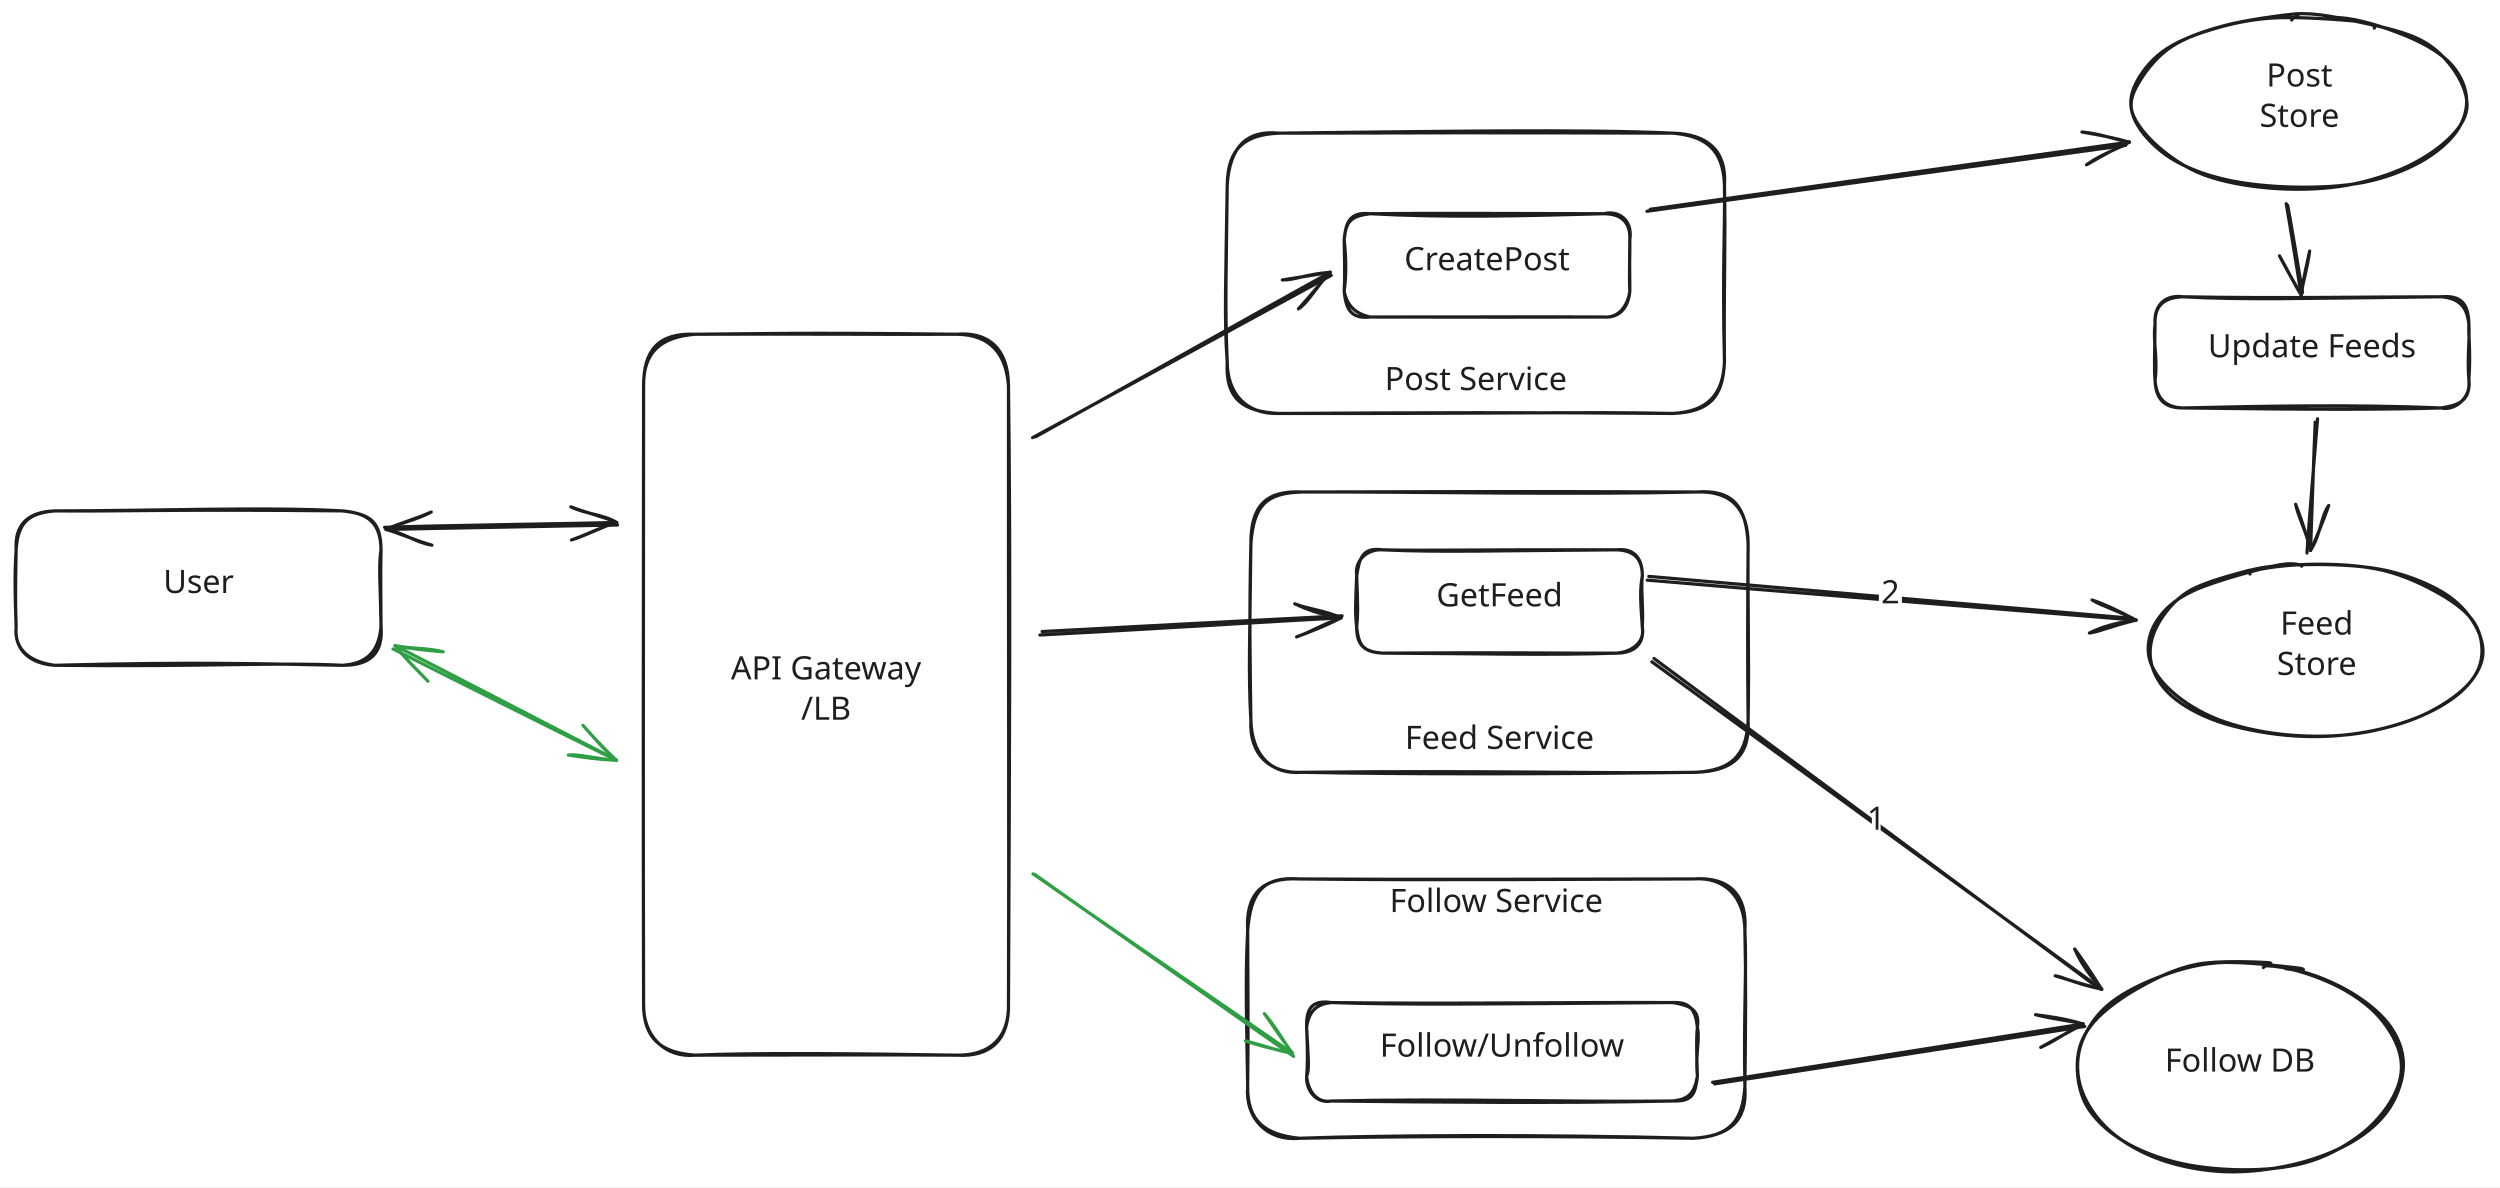
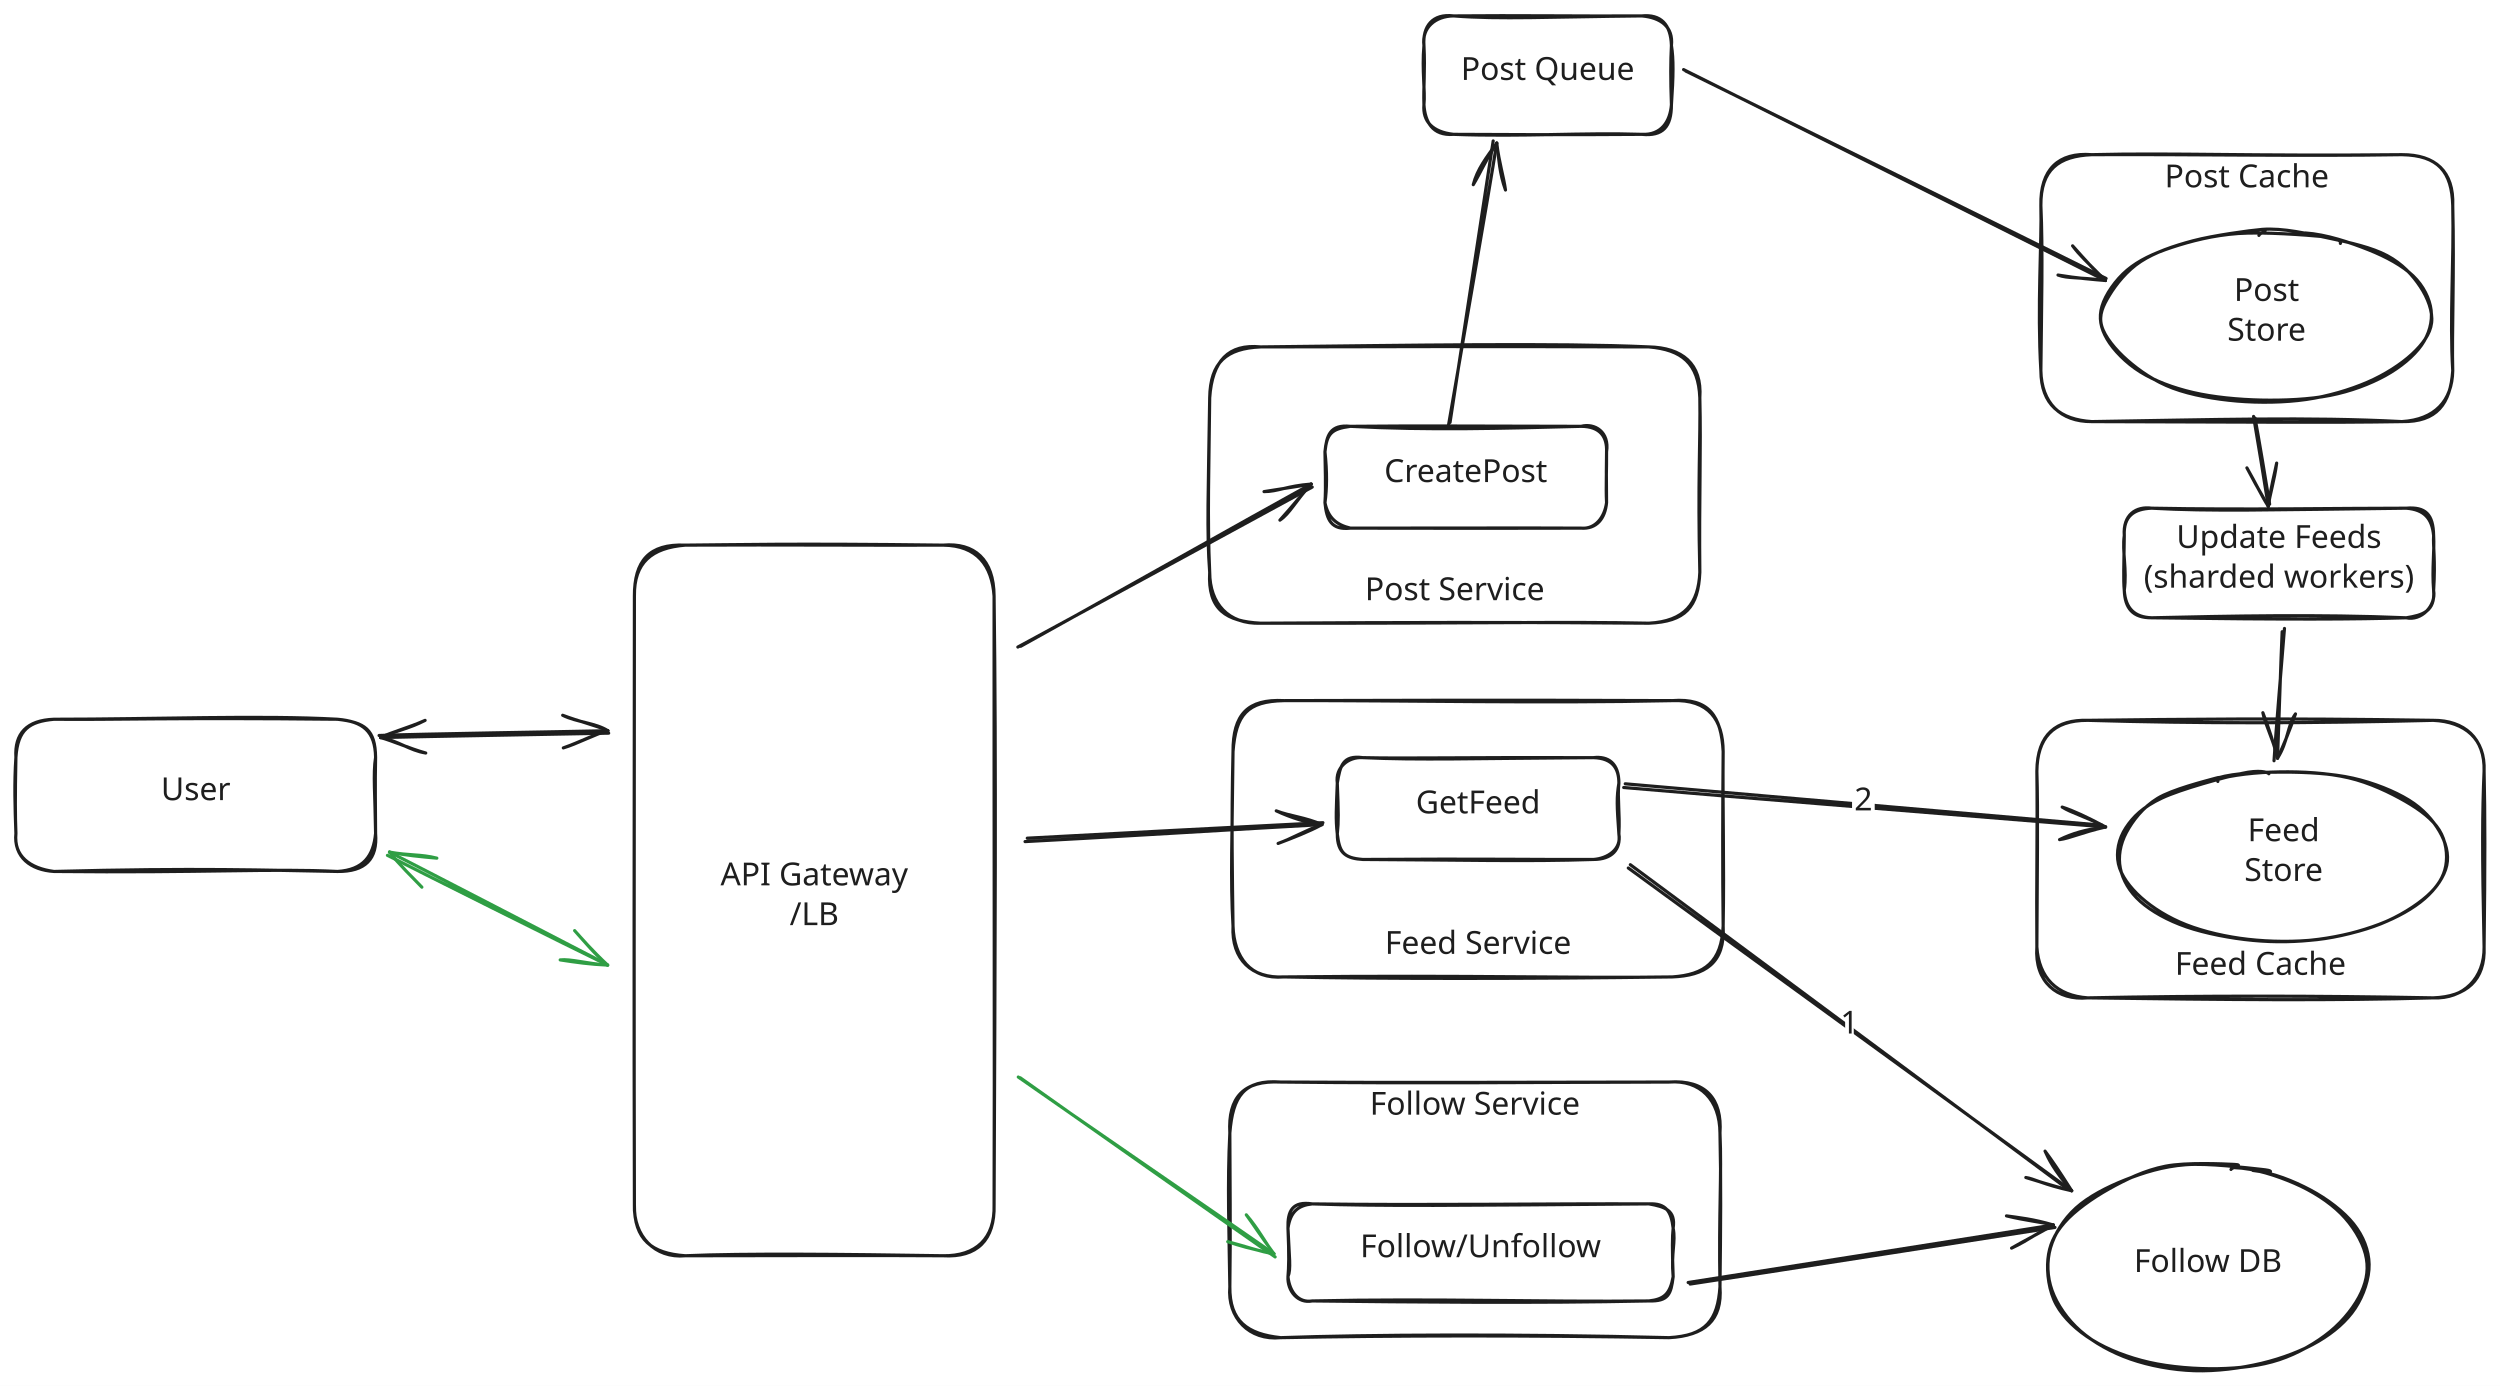
- <svg xmlns="http://www.w3.org/2000/svg" version="1.1" viewBox="0 0 1548.965 735.556" width="3097.929" height="1471.111">
+ <svg xmlns="http://www.w3.org/2000/svg" version="1.1" viewBox="0 0 1571.408 871.111" width="3142.816" height="1742.222">
  <defs>
    <style class="style-fonts">
      @font-face {
        font-family: "Virgil";
        src: url("https://unpkg.com/@excalidraw/excalidraw@undefined/dist/excalidraw-assets/Virgil.woff2");
      }
      @font-face {
        font-family: "Cascadia";
        src: url("https://unpkg.com/@excalidraw/excalidraw@undefined/dist/excalidraw-assets/Cascadia.woff2");
      }
      @font-face {
        font-family: "Assistant";
        src: url("https://unpkg.com/@excalidraw/excalidraw@undefined/dist/excalidraw-assets/Assistant-Regular.woff2");
      }
    </style>
  </defs>
-   <rect x="0" y="0" width="1548.965" height="735.556" fill="#ffffff" />
-   <g stroke-linecap="round" transform="translate(10 316.5417) rotate(0 113.041 47.83594)">
+   <rect x="0" y="0" width="1571.408" height="871.111" fill="#ffffff" />
+   <g stroke-linecap="round" transform="translate(10 452.0972) rotate(0 113.041 47.83594)">
    <path d="M23.92 0 C87.6 -0.02, 154.19 -2.67, 202.16 0 M23.92 0 C60.26 0.44, 97.11 -1.12, 202.16 0 M202.16 0 C219.47 1.97, 225.86 6.45, 226.08 23.92 M202.16 0 C218.26 1.38, 225.81 7.61, 226.08 23.92 M226.08 23.92 C224.42 34.51, 225.78 47.28, 226.08 71.75 M226.08 23.92 C225.73 40.28, 226 55.56, 226.08 71.75 M226.08 71.75 C227.4 87.9, 219.61 95.83, 202.16 95.67 M226.08 71.75 C224.77 85.96, 218.4 94.67, 202.16 95.67 M202.16 95.67 C161.48 93.61, 117.44 96.68, 23.92 95.67 M202.16 95.67 C158.72 94.9, 112.8 93.3, 23.92 95.67 M23.92 95.67 C9.46 94.79, -1.43 86.82, 0 71.75 M23.92 95.67 C8.79 93.7, -1.5 86.07, 0 71.75 M0 71.75 C-0.59 55.6, -1.09 40.13, 0 23.92 M0 71.75 C-0.42 59.82, -0.51 50.13, 0 23.92 M0 23.92 C1.16 6.41, 8.28 1.46, 23.92 0 M0 23.92 C-0.91 9.06, 6.75 0.6, 23.92 0" stroke="#1e1e1e" stroke-width="2" fill="none" />
  </g>
-   <g transform="translate(100.701 351.8776) rotate(0 22.34 12.5)">
+   <g transform="translate(100.701 487.4332) rotate(0 22.34 12.5)">
    <text x="22.34" y="0" font-family="Virgil, Segoe UI Emoji" font-size="20px" fill="#1e1e1e" text-anchor="middle" style="white-space: pre;" direction="ltr" dominant-baseline="text-before-edge">User</text>
  </g>
  <g stroke-linecap="round">
-     <g transform="translate(244.5273 401.1159) rotate(0 68.07812 34.47461)">
+     <g transform="translate(244.5273 536.6714) rotate(0 68.07812 34.47461)">
      <path d="M0.3 -1.08 C22.87 10.39, 112.5 56.87, 135.2 68.6 M-1 0.97 C21.95 12.63, 114.6 58.92, 137.41 69.95" stroke="#2f9e44" stroke-width="2" fill="none" />
    </g>
-     <g transform="translate(244.5273 401.1159) rotate(0 68.07812 34.47461)">
+     <g transform="translate(244.5273 536.6714) rotate(0 68.07812 34.47461)">
      <path d="M30.05 2.73 C19.88 0.14, 12.71 1.18, 0.3 -1.08 M30.05 2.73 C20.37 1.89, 9.65 0.84, 0.3 -1.08" stroke="#2f9e44" stroke-width="2" fill="none" />
    </g>
-     <g transform="translate(244.5273 401.1159) rotate(0 68.07812 34.47461)">
+     <g transform="translate(244.5273 536.6714) rotate(0 68.07812 34.47461)">
      <path d="M20.64 20.97 C13.15 13.21, 8.63 9.12, 0.3 -1.08 M20.64 20.97 C14.15 14.12, 6.54 7.07, 0.3 -1.08" stroke="#2f9e44" stroke-width="2" fill="none" />
    </g>
-     <g transform="translate(244.5273 401.1159) rotate(0 68.07812 34.47461)">
+     <g transform="translate(244.5273 536.6714) rotate(0 68.07812 34.47461)">
      <path d="M107.58 66.69 C114.18 65.94, 123.79 68.97, 137.41 69.95 M107.58 66.69 C117.49 68.21, 126.41 69.5, 137.41 69.95" stroke="#2f9e44" stroke-width="2" fill="none" />
    </g>
-     <g transform="translate(244.5273 401.1159) rotate(0 68.07812 34.47461)">
+     <g transform="translate(244.5273 536.6714) rotate(0 68.07812 34.47461)">
      <path d="M116.66 48.28 C120.67 52.74, 127.73 60.96, 137.41 69.95 M116.66 48.28 C123.48 55.86, 129.41 63.22, 137.41 69.95" stroke="#2f9e44" stroke-width="2" fill="none" />
    </g>
  </g>
  <mask />
  <g stroke-linecap="round">
-     <g transform="translate(238.2227 328.5417) rotate(0 71.76367 -2.179688)">
+     <g transform="translate(238.2227 464.0972) rotate(0 71.76367 -2.179688)">
      <path d="M1 -0.49 C24.99 -1.13, 120.75 -2.75, 144.36 -3.26 M0.06 -1.8 C23.93 -2.79, 119.67 -4.19, 143.84 -4.8" stroke="#1e1e1e" stroke-width="2" fill="none" />
    </g>
-     <g transform="translate(238.2227 328.5417) rotate(0 71.76367 -2.179688)">
+     <g transform="translate(238.2227 464.0972) rotate(0 71.76367 -2.179688)">
      <path d="M28.98 -11.3 C18.89 -6.09, 12.25 -5.33, 1 -0.49 M28.98 -11.3 C18.56 -6.64, 7.94 -3.97, 1 -0.49" stroke="#1e1e1e" stroke-width="2" fill="none" />
    </g>
-     <g transform="translate(238.2227 328.5417) rotate(0 71.76367 -2.179688)">
+     <g transform="translate(238.2227 464.0972) rotate(0 71.76367 -2.179688)">
      <path d="M29.38 9.22 C19.07 7.6, 12.29 1.54, 1 -0.49 M29.38 9.22 C19 6.33, 8.24 1.45, 1 -0.49" stroke="#1e1e1e" stroke-width="2" fill="none" />
    </g>
-     <g transform="translate(238.2227 328.5417) rotate(0 71.76367 -2.179688)">
+     <g transform="translate(238.2227 464.0972) rotate(0 71.76367 -2.179688)">
      <path d="M115.86 6.01 C124.3 3.56, 136.27 -2.87, 143.84 -4.8 M115.86 6.01 C126.23 2.39, 136.2 -2.89, 143.84 -4.8" stroke="#1e1e1e" stroke-width="2" fill="none" />
    </g>
-     <g transform="translate(238.2227 328.5417) rotate(0 71.76367 -2.179688)">
+     <g transform="translate(238.2227 464.0972) rotate(0 71.76367 -2.179688)">
      <path d="M115.46 -14.51 C124.12 -10.13, 136.23 -9.73, 143.84 -4.8 M115.46 -14.51 C125.78 -10.58, 135.9 -8.32, 143.84 -4.8" stroke="#1e1e1e" stroke-width="2" fill="none" />
    </g>
  </g>
  <mask />
-   <g stroke-linecap="round" transform="translate(398.7617 207.0964) rotate(0 113.041 223.3359)">
+   <g stroke-linecap="round" transform="translate(398.7617 342.6519) rotate(0 113.041 223.3359)">
    <path d="M32 0 C93.03 -0.31, 157.61 0.23, 194.08 0 M32 0 C63.81 -0.21, 96.88 -1.21, 194.08 0 M194.08 0 C213.61 -1.68, 225.98 8.89, 226.08 32 M194.08 0 C215.41 0.23, 224.69 12.82, 226.08 32 M226.08 32 C225.98 180.6, 226.43 327.74, 226.08 414.67 M226.08 32 C227.46 140.59, 226.72 248.08, 226.08 414.67 M226.08 414.67 C226.7 435.89, 214.63 446.97, 194.08 446.67 M226.08 414.67 C226.66 436.86, 215.35 447.94, 194.08 446.67 M194.08 446.67 C131.54 445.69, 68.94 445.05, 32 446.67 M194.08 446.67 C150.78 446.4, 107.81 446.55, 32 446.67 M32 446.67 C10.76 445.23, -0.14 436.5, 0 414.67 M32 446.67 C12.88 448.5, -0.63 434.22, 0 414.67 M0 414.67 C-0.33 296.95, -0.17 182.08, 0 32 M0 414.67 C-0.25 317.13, -0.17 218.74, 0 32 M0 32 C-0.24 10.91, 10.83 1.69, 32 0 M0 32 C-0.05 10, 9.01 -0.96, 32 0" stroke="#1e1e1e" stroke-width="2" fill="none" />
  </g>
-   <g transform="translate(445.0527 405.4323) rotate(0 66.75001 25)">
+   <g transform="translate(445.0527 540.9878) rotate(0 66.75001 25)">
    <text x="66.75" y="0" font-family="Virgil, Segoe UI Emoji" font-size="20px" fill="#1e1e1e" text-anchor="middle" style="white-space: pre;" direction="ltr" dominant-baseline="text-before-edge">API Gateway</text>
    <text x="66.75" y="25" font-family="Virgil, Segoe UI Emoji" font-size="20px" fill="#1e1e1e" text-anchor="middle" style="white-space: pre;" direction="ltr" dominant-baseline="text-before-edge">/LB</text>
  </g>
-   <g stroke-linecap="round" transform="translate(773.0322 544.5807) rotate(0 154.041 80.33594)">
+   <g stroke-linecap="round" transform="translate(773.0322 680.1363) rotate(0 154.041 80.33594)">
    <path d="M32 0 C115.11 0.97, 200.08 0.14, 276.08 0 M32 0 C109.93 0.5, 188 0.07, 276.08 0 M276.08 0 C295.74 -1.54, 307.97 11.36, 308.08 32 M276.08 0 C299.15 -1.59, 309.54 10.59, 308.08 32 M308.08 32 C309.28 58.34, 307.22 81.46, 308.08 128.67 M308.08 32 C308.77 61.59, 308.55 91.42, 308.08 128.67 M308.08 128.67 C306.69 149.76, 299.09 159.49, 276.08 160.67 M308.08 128.67 C309.69 150.09, 298.4 159.37, 276.08 160.67 M276.08 160.67 C180.82 158.21, 85.58 158.74, 32 160.67 M276.08 160.67 C188.81 159.15, 102.55 159.31, 32 160.67 M32 160.67 C12.21 162.65, -1.72 148.25, 0 128.67 M32 160.67 C10.97 158.47, -0.2 150.27, 0 128.67 M0 128.67 C-0.45 96.31, -1.65 63.27, 0 32 M0 128.67 C0.54 93.35, 0.02 58.46, 0 32 M0 32 C1.84 9.11, 8.74 -1.76, 32 0 M0 32 C-1.25 9.64, 8.53 -1.21, 32 0" stroke="#1e1e1e" stroke-width="2" fill="none" />
  </g>
-   <g transform="translate(860.1432 549.5807) rotate(0 66.93 12.5)">
+   <g transform="translate(860.1432 685.1363) rotate(0 66.93 12.5)">
    <text x="66.93" y="0" font-family="Virgil, Segoe UI Emoji" font-size="20px" fill="#1e1e1e" text-anchor="middle" style="white-space: pre;" direction="ltr" dominant-baseline="text-before-edge">Follow Service</text>
  </g>
-   <g stroke-linecap="round" transform="translate(775.0322 304.8307) rotate(0 154.041 86.83594)">
+   <g stroke-linecap="round" transform="translate(775.0322 440.3863) rotate(0 154.041 86.83594)">
    <path d="M32 0 C110.45 -0.21, 192.5 1.85, 276.08 0 M32 0 C91.03 -0.03, 150.67 -0.55, 276.08 0 M276.08 0 C299.38 -1.75, 306.83 9.67, 308.08 32 M276.08 0 C299.06 -0.93, 307.99 12.11, 308.08 32 M308.08 32 C307.76 68.16, 307.64 107, 308.08 141.67 M308.08 32 C307.7 67.71, 308.81 102.3, 308.08 141.67 M308.08 141.67 C307.11 164.46, 296.44 172.28, 276.08 173.67 M308.08 141.67 C309.4 165.21, 296.51 172.87, 276.08 173.67 M276.08 173.67 C214.16 174.62, 153.1 172.42, 32 173.67 M276.08 173.67 C184.9 174.89, 94.59 174.95, 32 173.67 M32 173.67 C10.82 175.43, 0.63 161.19, 0 141.67 M32 173.67 C11.93 174.8, -1.11 162.76, 0 141.67 M0 141.67 C-1.74 112.48, -0.5 85.15, 0 32 M0 141.67 C-0.38 110.76, -1.11 78.33, 0 32 M0 32 C-0.07 8.77, 9.04 -1.16, 32 0 M0 32 C1.8 8.83, 8.8 0.47, 32 0" stroke="#1e1e1e" stroke-width="2" fill="none" />
  </g>
-   <g transform="translate(867.9432 448.5026) rotate(0 61.13 12.5)">
+   <g transform="translate(867.9432 584.0582) rotate(0 61.13 12.5)">
    <text x="61.13" y="0" font-family="Virgil, Segoe UI Emoji" font-size="20px" fill="#1e1e1e" text-anchor="middle" style="white-space: pre;" direction="ltr" dominant-baseline="text-before-edge">Feed Service</text>
  </g>
-   <g stroke-linecap="round" transform="translate(809.5732 621.1667) rotate(0 121.0556 30.5)">
+   <g stroke-linecap="round" transform="translate(809.5732 756.7222) rotate(0 121.0556 30.5)">
    <path d="M15.25 0 C59.12 1.5, 104.96 1, 226.86 0 M15.25 0 C90.79 0.98, 166.21 -0.31, 226.86 0 M226.86 0 C237.47 -0.51, 240.88 4.48, 242.11 15.25 M226.86 0 C236.98 1.76, 243.81 4.04, 242.11 15.25 M242.11 15.25 C243.87 23.94, 240.71 30.57, 242.11 45.75 M242.11 15.25 C241.52 20.71, 241.46 28.1, 242.11 45.75 M242.11 45.75 C240.18 56.63, 236.35 59.98, 226.86 61 M242.11 45.75 C240.77 56.84, 239.11 61.32, 226.86 61 M226.86 61 C160.38 61.76, 92.3 59.32, 15.25 61 M226.86 61 C153.96 62.53, 80.19 61.71, 15.25 61 M15.25 61 C6.29 62.83, -0.51 54.68, 0 45.75 M15.25 61 C7 62.39, 1.06 55.84, 0 45.75 M0 45.75 C2 41.16, 0.81 33.61, 0 15.25 M0 45.75 C0.5 39.94, 0.76 32.67, 0 15.25 M0 15.25 C1.54 4.87, 6.44 0.91, 15.25 0 M0 15.25 C-0.33 4.38, 2.8 -1.85, 15.25 0" stroke="#1e1e1e" stroke-width="2" fill="none" />
  </g>
-   <g transform="translate(858.3588 639.1667) rotate(0 72.27 12.5)">
+   <g transform="translate(858.3588 774.7222) rotate(0 72.27 12.5)">
    <text x="72.27" y="0" font-family="Virgil, Segoe UI Emoji" font-size="20px" fill="#1e1e1e" text-anchor="middle" style="white-space: pre;" direction="ltr" dominant-baseline="text-before-edge">Follow/Unfollow</text>
  </g>
-   <g stroke-linecap="round" transform="translate(1287.407 596.5556) rotate(0 100.5 64.5)">
+   <g stroke-linecap="round" transform="translate(1287.407 732.1111) rotate(0 100.5 64.5)">
    <path d="M128.69 3.58 C141.3 4.96, 154.26 10.26, 164.81 15.86 C175.36 21.47, 185.84 29.44, 192 37.22 C198.15 45.01, 201.56 53.77, 201.73 62.59 C201.9 71.41, 198.33 82.07, 193.02 90.14 C187.71 98.2, 179.68 105.2, 169.86 110.98 C160.04 116.77, 147.1 121.74, 134.1 124.82 C121.11 127.9, 105.62 129.91, 91.89 129.46 C78.16 129.02, 63.65 126.3, 51.71 122.14 C39.78 117.97, 28.49 111.64, 20.28 104.47 C12.07 97.3, 5.6 87.84, 2.47 79.12 C-0.66 70.4, -1.01 60.81, 1.48 52.16 C3.98 43.51, 9.61 34.32, 17.45 27.2 C25.28 20.09, 37.01 14.02, 48.5 9.48 C59.99 4.94, 72.19 1.09, 86.38 -0.01 C100.57 -1.12, 124.9 1.97, 133.64 2.87 C142.39 3.77, 139.36 4.36, 138.85 5.39 M116.86 1.8 C129.94 2.29, 143.56 6.84, 154.73 11.64 C165.9 16.44, 176.45 23.21, 183.89 30.61 C191.33 38, 197.22 47.76, 199.37 56.03 C201.53 64.29, 200.51 72.07, 196.81 80.21 C193.12 88.34, 185.82 97.79, 177.22 104.85 C168.61 111.91, 156.95 118.66, 145.2 122.55 C133.45 126.44, 120.35 127.93, 106.73 128.2 C93.1 128.47, 76.6 127.18, 63.45 124.18 C50.3 121.18, 37.53 116.24, 27.81 110.21 C18.09 104.18, 9.78 96.47, 5.12 87.99 C0.45 79.52, -1.01 67.97, -0.17 59.37 C0.67 50.76, 3.76 43.75, 10.16 36.39 C16.56 29.02, 27.65 21.1, 38.24 15.19 C48.84 9.28, 60.62 3.49, 73.73 0.92 C86.84 -1.64, 110.06 -0.55, 116.92 -0.21 C123.79 0.13, 115.32 1.59, 114.92 2.96" stroke="#1e1e1e" stroke-width="2" fill="none" />
  </g>
-   <g transform="translate(1339.602 648.4472) rotate(0 48.24 12.5)">
+   <g transform="translate(1339.602 784.0027) rotate(0 48.24 12.5)">
    <text x="48.24" y="0" font-family="Virgil, Segoe UI Emoji" font-size="20px" fill="#1e1e1e" text-anchor="middle" style="white-space: pre;" direction="ltr" dominant-baseline="text-before-edge">Follow DB</text>
  </g>
  <g stroke-linecap="round">
-     <g transform="translate(1061.934 671.4484) rotate(0 114.953 -18.32283)">
+     <g transform="translate(1061.934 807.0039) rotate(0 114.953 -18.32283)">
      <path d="M0.42 0.11 C38.8 -5.62, 191.57 -29.55, 229.74 -35.5 M-0.82 -0.87 C37.44 -6.82, 190.5 -30.94, 228.71 -37.02" stroke="#1e1e1e" stroke-width="2" fill="none" />
    </g>
-     <g transform="translate(1061.934 671.4484) rotate(0 114.953 -18.32283)">
+     <g transform="translate(1061.934 807.0039) rotate(0 114.953 -18.32283)">
      <path d="M202.47 -22.48 C209.44 -26.54, 217.81 -30.76, 228.71 -37.02 M202.47 -22.48 C213.3 -27.42, 221.95 -34.34, 228.71 -37.02" stroke="#1e1e1e" stroke-width="2" fill="none" />
    </g>
-     <g transform="translate(1061.934 671.4484) rotate(0 114.953 -18.32283)">
+     <g transform="translate(1061.934 807.0039) rotate(0 114.953 -18.32283)">
      <path d="M199.26 -42.75 C206.86 -41.68, 216.04 -40.77, 228.71 -37.02 M199.26 -42.75 C211.21 -39.82, 221.1 -38.88, 228.71 -37.02" stroke="#1e1e1e" stroke-width="2" fill="none" />
    </g>
  </g>
  <mask />
  <g stroke-linecap="round">
-     <g transform="translate(640.8438 540.8075) rotate(0 80.17807 56.72878)">
+     <g transform="translate(640.8438 676.363) rotate(0 80.17807 56.72878)">
      <path d="M0.44 1.09 C27.12 20.15, 133.89 95.11, 160.66 113.7 M-0.79 0.62 C25.71 19.34, 132.96 92.89, 159.88 111.7" stroke="#2f9e44" stroke-width="2" fill="none" />
    </g>
-     <g transform="translate(640.8438 540.8075) rotate(0 80.17807 56.72878)">
+     <g transform="translate(640.8438 676.363) rotate(0 80.17807 56.72878)">
      <path d="M130.86 104.1 C142.67 107.14, 151.3 110.5, 159.88 111.7 M130.86 104.1 C138.31 106.67, 144.5 108.43, 159.88 111.7" stroke="#2f9e44" stroke-width="2" fill="none" />
    </g>
-     <g transform="translate(640.8438 540.8075) rotate(0 80.17807 56.72878)">
+     <g transform="translate(640.8438 676.363) rotate(0 80.17807 56.72878)">
      <path d="M142.53 87.23 C150.22 96.14, 154.8 105.34, 159.88 111.7 M142.53 87.23 C147.27 93.72, 150.77 99.36, 159.88 111.7" stroke="#2f9e44" stroke-width="2" fill="none" />
    </g>
  </g>
  <mask />
-   <g stroke-linecap="round" transform="translate(832.8232 132.4167) rotate(0 88.5 32)">
+   <g stroke-linecap="round" transform="translate(832.8232 267.9722) rotate(0 88.5 32)">
    <path d="M16 0 C65.38 2.65, 111.75 1.28, 161 0 M16 0 C59.59 -0.48, 103.73 -0.02, 161 0 M161 0 C173.06 0.05, 177.4 6.67, 177 16 M161 0 C169.55 -2.23, 178.93 3.51, 177 16 M177 16 C176.82 24.3, 176.83 30.52, 177 48 M177 16 C177.13 26.24, 176.48 37.9, 177 48 M177 48 C176.1 58.02, 170.71 64.7, 161 64 M177 48 C175.82 56.91, 170.09 64.86, 161 64 M161 64 C120.43 63.77, 79.71 64.04, 16 64 M161 64 C121.3 64.14, 82.22 64.13, 16 64 M16 64 C4.11 65.33, 1.03 58.92, 0 48 M16 64 C7.36 61.97, 1.93 57.5, 0 48 M0 48 C1.23 39.51, 1.39 28.78, 0 16 M0 48 C0.67 37.79, 0.08 25.46, 0 16 M0 16 C1.21 4.66, 3.9 1.58, 16 0 M0 16 C1.02 5.77, 3.14 -1.32, 16 0" stroke="#1e1e1e" stroke-width="2" fill="none" />
  </g>
-   <g transform="translate(864.0932 151.9167) rotate(0 57.23 12.5)">
+   <g transform="translate(864.0932 287.4722) rotate(0 57.23 12.5)">
    <text x="57.23" y="0" font-family="Virgil, Segoe UI Emoji" font-size="20px" fill="#1e1e1e" text-anchor="middle" style="white-space: pre;" direction="ltr" dominant-baseline="text-before-edge">CreatePost</text>
  </g>
-   <g stroke-linecap="round" transform="translate(840.5732 340.6667) rotate(0 88.5 32)">
+   <g stroke-linecap="round" transform="translate(840.5732 476.2222) rotate(0 88.5 32)">
    <path d="M16 0 C44.25 0.66, 76.65 -0.27, 161 0 M16 0 C51.6 1.66, 84.89 0.48, 161 0 M161 0 C173.39 0.37, 176.97 7.11, 177 16 M161 0 C170.41 -1.1, 177.01 3.6, 177 16 M177 16 C175.51 25.2, 175.71 29.74, 177 48 M177 16 C175.96 25.63, 177.73 34.59, 177 48 M177 48 C178.77 57.61, 169.89 63.41, 161 64 M177 48 C178.27 57.63, 172.66 64.01, 161 64 M161 64 C126.32 64.18, 93.67 63.46, 16 64 M161 64 C119.23 65.44, 76.67 64.27, 16 64 M16 64 C3.52 63.02, 1.4 59.21, 0 48 M16 64 C6.22 63.47, -0.03 60.27, 0 48 M0 48 C0.85 39.84, 0.75 35.03, 0 16 M0 48 C-1.1 38.7, -0.61 31.44, 0 16 M0 16 C1.83 5.13, 3.35 -1.69, 16 0 M0 16 C-1.36 6.12, 6.95 -0.62, 16 0" stroke="#1e1e1e" stroke-width="2" fill="none" />
  </g>
-   <g transform="translate(887.6932 360.1667) rotate(0 41.38 12.5)">
+   <g transform="translate(887.6932 495.7222) rotate(0 41.38 12.5)">
    <text x="41.38" y="0" font-family="Virgil, Segoe UI Emoji" font-size="20px" fill="#1e1e1e" text-anchor="middle" style="white-space: pre;" direction="ltr" dominant-baseline="text-before-edge">GetFeed</text>
  </g>
  <g stroke-linecap="round">
-     <g transform="translate(640.5732 270.084) rotate(0 91.83822 -49.95868)">
+     <g transform="translate(640.5732 405.6396) rotate(0 91.83822 -49.95868)">
      <path d="M-0.79 1.07 C30.05 -15.55, 153.65 -82.83, 184.23 -99.48 M0.99 0.59 C31.8 -16.41, 152.89 -84.51, 183.58 -101.37" stroke="#1e1e1e" stroke-width="2" fill="none" />
    </g>
-     <g transform="translate(640.5732 270.084) rotate(0 91.83822 -49.95868)">
+     <g transform="translate(640.5732 405.6396) rotate(0 91.83822 -49.95868)">
      <path d="M163.93 -78.7 C170.17 -82.83, 173.61 -90.54, 183.58 -101.37 M163.93 -78.7 C172.05 -87.58, 178.68 -96.13, 183.58 -101.37" stroke="#1e1e1e" stroke-width="2" fill="none" />
    </g>
-     <g transform="translate(640.5732 270.084) rotate(0 91.83822 -49.95868)">
+     <g transform="translate(640.5732 405.6396) rotate(0 91.83822 -49.95868)">
      <path d="M153.95 -96.63 C162.5 -96.59, 168.23 -100.2, 183.58 -101.37 M153.95 -96.63 C165.99 -98.57, 176.54 -100.09, 183.58 -101.37" stroke="#1e1e1e" stroke-width="2" fill="none" />
    </g>
  </g>
  <mask />
  <g stroke-linecap="round">
-     <g transform="translate(645.5732 392.1945) rotate(0 92.64298 -5.013928)">
+     <g transform="translate(645.5732 527.7501) rotate(0 92.64298 -5.013928)">
      <path d="M0.13 -0.9 C30.98 -2.58, 154.96 -9.14, 185.96 -10.65 M-1.26 1.25 C29.41 -0.23, 154.18 -7.8, 185.36 -9.44" stroke="#1e1e1e" stroke-width="2" fill="none" />
    </g>
-     <g transform="translate(645.5732 392.1945) rotate(0 92.64298 -5.013928)">
+     <g transform="translate(645.5732 527.7501) rotate(0 92.64298 -5.013928)">
      <path d="M157.8 2.41 C166.64 -0.93, 177.38 -5.06, 185.36 -9.44 M157.8 2.41 C166.1 -0.48, 175.49 -6.06, 185.36 -9.44" stroke="#1e1e1e" stroke-width="2" fill="none" />
    </g>
-     <g transform="translate(645.5732 392.1945) rotate(0 92.64298 -5.013928)">
+     <g transform="translate(645.5732 527.7501) rotate(0 92.64298 -5.013928)">
      <path d="M156.63 -18.08 C165.81 -13.77, 176.99 -10.26, 185.36 -9.44 M156.63 -18.08 C165.29 -14.73, 175.04 -14.06, 185.36 -9.44" stroke="#1e1e1e" stroke-width="2" fill="none" />
    </g>
  </g>
  <mask />
-   <g stroke-linecap="round" transform="translate(1320.828 10) rotate(0 103.7196 53.17792)">
+   <g stroke-linecap="round" transform="translate(1320.828 145.5556) rotate(0 103.7196 53.17792)">
    <path d="M128.09 0.87 C141.43 1.73, 156.57 6.93, 167.88 11.42 C179.18 15.91, 189.36 21.49, 195.93 27.83 C202.5 34.16, 206.41 42.17, 207.29 49.44 C208.17 56.7, 206.04 64.57, 201.23 71.42 C196.42 78.27, 188.01 85.29, 178.44 90.55 C168.86 95.81, 156.77 100.42, 143.76 102.98 C130.75 105.54, 114.74 106.22, 100.38 105.92 C86.02 105.61, 70.25 104.09, 57.61 101.14 C44.96 98.2, 33.52 93.83, 24.52 88.24 C15.51 82.64, 7.57 74.44, 3.55 67.55 C-0.47 60.67, -1.72 54.15, 0.39 46.93 C2.5 39.71, 8.86 30.43, 16.2 24.25 C23.54 18.08, 32.77 13.73, 44.42 9.89 C56.07 6.05, 70.23 2.34, 86.08 1.22 C101.93 0.11, 128.82 2.14, 139.51 3.18 C150.21 4.22, 150.76 6.68, 150.25 7.45 M100.79 -1.36 C114.22 -2.46, 130.11 1.43, 143.24 4.17 C156.38 6.91, 170.08 10.02, 179.61 15.1 C189.15 20.18, 195.81 27.59, 200.47 34.64 C205.13 41.68, 208.45 50.28, 207.58 57.35 C206.71 64.42, 201.98 70.82, 195.25 77.05 C188.52 83.28, 178.25 89.98, 167.2 94.73 C156.14 99.47, 142.53 103.56, 128.9 105.52 C115.27 107.49, 99.41 107.72, 85.43 106.55 C71.45 105.37, 56.51 102.75, 45 98.46 C33.48 94.18, 23.8 87.38, 16.33 80.84 C8.86 74.3, 2.05 66.04, 0.18 59.22 C-1.68 52.4, 1.03 46.67, 5.14 39.93 C9.24 33.19, 16.06 24.48, 24.82 18.79 C33.58 13.09, 45.11 9.11, 57.72 5.77 C70.32 2.42, 93.55 -0.74, 100.44 -1.3 C107.32 -1.86, 98.93 1.21, 99.04 2.41" stroke="#1e1e1e" stroke-width="2" fill="none" />
  </g>
-   <g transform="translate(1397.667 38.07545) rotate(0 27.04 25)">
+   <g transform="translate(1397.667 173.631) rotate(0 27.04 25)">
    <text x="27.04" y="0" font-family="Virgil, Segoe UI Emoji" font-size="20px" fill="#1e1e1e" text-anchor="middle" style="white-space: pre;" direction="ltr" dominant-baseline="text-before-edge">Post</text>
    <text x="27.04" y="25" font-family="Virgil, Segoe UI Emoji" font-size="20px" fill="#1e1e1e" text-anchor="middle" style="white-space: pre;" direction="ltr" dominant-baseline="text-before-edge">Store</text>
  </g>
-   <g stroke-linecap="round">
-     <g transform="translate(1020.765 131.2857) rotate(0 148.7147 -20.74775)">
-       <path d="M-0.33 -0.39 C48.86 -7.12, 246.69 -34.5, 296.37 -41.24 M1.69 -1.63 C51.14 -8.68, 249.28 -36.37, 298.52 -43.24" stroke="#1e1e1e" stroke-width="2" fill="none" />
-     </g>
-     <g transform="translate(1020.765 131.2857) rotate(0 148.7147 -20.74775)">
-       <path d="M272.02 -29.18 C282.07 -36.49, 293.72 -39.81, 298.52 -43.24 M272.02 -29.18 C281.6 -34.58, 290.63 -39.83, 298.52 -43.24" stroke="#1e1e1e" stroke-width="2" fill="none" />
-     </g>
-     <g transform="translate(1020.765 131.2857) rotate(0 148.7147 -20.74775)">
-       <path d="M269.18 -49.5 C280.22 -48.68, 293.01 -43.88, 298.52 -43.24 M269.18 -49.5 C279.87 -47.68, 289.92 -45.7, 298.52 -43.24" stroke="#1e1e1e" stroke-width="2" fill="none" />
-     </g>
-   </g>
-   <mask />
  <g mask="url(#mask-L72J386JWwccKPn0qEwc-)" stroke-linecap="round">
-     <g transform="translate(1020.635 357.6619) rotate(0 150.6181 13.14224)">
+     <g transform="translate(1020.635 493.2175) rotate(0 150.6181 13.14224)">
      <path d="M0.93 -0.55 C51.01 3.77, 250.6 21.14, 300.52 25.47 M-0.04 1.78 C50.43 6.27, 252.37 22.49, 302.86 26.58" stroke="#1e1e1e" stroke-width="2" fill="none" />
    </g>
-     <g transform="translate(1020.635 357.6619) rotate(0 150.6181 13.14224)">
+     <g transform="translate(1020.635 493.2175) rotate(0 150.6181 13.14224)">
      <path d="M273.93 34.54 C281.76 30.73, 290.04 28.17, 302.86 26.58 M273.93 34.54 C280.61 33.65, 287.39 30.17, 302.86 26.58" stroke="#1e1e1e" stroke-width="2" fill="none" />
    </g>
-     <g transform="translate(1020.635 357.6619) rotate(0 150.6181 13.14224)">
+     <g transform="translate(1020.635 493.2175) rotate(0 150.6181 13.14224)">
      <path d="M275.58 14.08 C282.84 16.45, 290.61 20.06, 302.86 26.58 M275.58 14.08 C281.71 17.9, 288.11 19.15, 302.86 26.58" stroke="#1e1e1e" stroke-width="2" fill="none" />
    </g>
  </g>
  <mask id="mask-L72J386JWwccKPn0qEwc-">
-     <rect x="0" y="0" fill="#fff" width="1421.872" height="483.946" />
-     <rect x="1164.134" y="358.304" fill="#000" width="14.24" height="25" opacity="1" />
+     <rect x="0" y="0" fill="#fff" width="1421.872" height="619.502" />
+     <rect x="1164.134" y="493.86" fill="#000" width="14.24" height="25" opacity="1" />
  </mask>
-   <g transform="translate(1164.134 358.3042) rotate(0 7.909858 12.37339)">
+   <g transform="translate(1164.134 493.8597) rotate(0 7.909858 12.37339)">
    <text x="7.12" y="0" font-family="Virgil, Segoe UI Emoji" font-size="20px" fill="#1e1e1e" text-anchor="middle" style="white-space: pre;" direction="ltr" dominant-baseline="text-before-edge">2</text>
  </g>
-   <g stroke-linecap="round" transform="translate(760.3706 82.4987) rotate(0 154.041 86.83594)">
+   <g stroke-linecap="round" transform="translate(760.3706 218.0543) rotate(0 154.041 86.83594)">
    <path d="M32 0 C124.2 -0.99, 219.11 -2.66, 276.08 0 M32 0 C102.64 -0.21, 173.72 -0.36, 276.08 0 M276.08 0 C296.7 1.76, 307.24 10.26, 308.08 32 M276.08 0 C296.81 0.5, 309.6 10.34, 308.08 32 M308.08 32 C308.53 57.77, 306.68 84.49, 308.08 141.67 M308.08 32 C308.9 63.98, 307.59 95.57, 308.08 141.67 M308.08 141.67 C307.15 163.62, 298.99 172.71, 276.08 173.67 M308.08 141.67 C307.25 161.28, 298.51 172.44, 276.08 173.67 M276.08 173.67 C223.44 172.52, 169.69 173.87, 32 173.67 M276.08 173.67 C195.81 172.93, 113.63 173.18, 32 173.67 M32 173.67 C11.75 174.4, 0.05 161.38, 0 141.67 M32 173.67 C10.4 172.55, -1.38 165.3, 0 141.67 M0 141.67 C-1.92 117.14, -0.87 90.07, 0 32 M0 141.67 C-1.57 108.34, -0.4 74.52, 0 32 M0 32 C0.35 9.52, 10.62 0.93, 32 0 M0 32 C1.6 8.58, 11.82 -1.98, 32 0" stroke="#1e1e1e" stroke-width="2" fill="none" />
  </g>
-   <g transform="translate(852.4216 226.1706) rotate(0 61.99 12.5)">
+   <g transform="translate(852.4216 361.7261) rotate(0 61.99 12.5)">
    <text x="61.99" y="0" font-family="Virgil, Segoe UI Emoji" font-size="20px" fill="#1e1e1e" text-anchor="middle" style="white-space: pre;" direction="ltr" dominant-baseline="text-before-edge">Post Service</text>
  </g>
  <g mask="url(#mask-JfYtMkaPdx058NbBFgjxu)" stroke-linecap="round">
-     <g transform="translate(1024.413 408.9848) rotate(0 138.088 102.0971)">
+     <g transform="translate(1024.413 544.5403) rotate(0 138.088 102.0971)">
      <path d="M0.35 -1.02 C46.4 32.93, 229.39 168.92, 275.44 203 M-0.93 1.06 C45.59 35.17, 231.6 170.03, 277.77 203.92" stroke="#1e1e1e" stroke-width="2" fill="none" />
    </g>
-     <g transform="translate(1024.413 408.9848) rotate(0 138.088 102.0971)">
+     <g transform="translate(1024.413 544.5403) rotate(0 138.088 102.0971)">
      <path d="M248.95 195.6 C253.73 196.18, 259.97 200.07, 277.77 203.92 M248.95 195.6 C256.23 197.78, 263.46 200.2, 277.77 203.92" stroke="#1e1e1e" stroke-width="2" fill="none" />
    </g>
-     <g transform="translate(1024.413 408.9848) rotate(0 138.088 102.0971)">
+     <g transform="translate(1024.413 544.5403) rotate(0 138.088 102.0971)">
      <path d="M261.03 179.02 C262.99 183.39, 266.49 191.03, 277.77 203.92 M261.03 179.02 C265.54 185.08, 269.88 191.47, 277.77 203.92" stroke="#1e1e1e" stroke-width="2" fill="none" />
    </g>
  </g>
  <mask id="mask-JfYtMkaPdx058NbBFgjxu">
-     <rect x="0" y="0" fill="#fff" width="1400.588" height="713.179" />
-     <rect x="1159.79" y="498.582" fill="#000" width="5.42" height="25" opacity="1" />
+     <rect x="0" y="0" fill="#fff" width="1400.588" height="848.735" />
+     <rect x="1159.79" y="634.137" fill="#000" width="5.42" height="25" opacity="1" />
  </mask>
-   <g transform="translate(1159.79 498.5819) rotate(0 3.04461 11.85279)">
+   <g transform="translate(1159.79 634.1374) rotate(0 3.04461 11.85279)">
    <text x="2.71" y="0" font-family="Virgil, Segoe UI Emoji" font-size="20px" fill="#1e1e1e" text-anchor="middle" style="white-space: pre;" direction="ltr" dominant-baseline="text-before-edge">1</text>
  </g>
-   <g stroke-linecap="round" transform="translate(1331.525 349.5866) rotate(0 103.7196 53.17792)">
+   <g stroke-linecap="round" transform="translate(1331.525 485.1422) rotate(0 103.7196 53.17792)">
    <path d="M62.29 3.89 C73.76 0.5, 90.04 0.16, 104.23 0.18 C118.42 0.19, 134.37 1.05, 147.43 3.97 C160.48 6.9, 173.49 12.16, 182.55 17.73 C191.62 23.29, 197.84 30.53, 201.82 37.38 C205.8 44.23, 207.96 51.79, 206.41 58.84 C204.87 65.89, 199.62 73.51, 192.53 79.68 C185.45 85.86, 175.19 91.57, 163.9 95.87 C152.61 100.16, 138.52 103.9, 124.79 105.47 C111.06 107.04, 95.2 106.84, 81.51 105.28 C67.82 103.72, 53.88 100.51, 42.68 96.13 C31.48 91.76, 21.41 85.39, 14.3 79.02 C7.19 72.64, 1.63 65.17, 0.03 57.87 C-1.57 50.56, 0.14 42.08, 4.7 35.18 C9.25 28.29, 15.23 22.18, 27.36 16.49 C39.49 10.79, 66.27 3.57, 77.47 1.03 C88.68 -1.52, 94.02 0.27, 94.59 1.21 M60.09 5.27 C71.54 1.82, 87.17 0.28, 101.29 0.03 C115.41 -0.22, 131.61 0.68, 144.79 3.76 C157.97 6.85, 170.91 13.08, 180.39 18.55 C189.88 24.02, 197.46 29.82, 201.69 36.57 C205.93 43.32, 207.06 52.16, 205.79 59.07 C204.51 65.98, 200.86 71.97, 194.06 78.05 C187.25 84.12, 176.34 90.99, 164.97 95.53 C153.6 100.07, 139.23 103.54, 125.83 105.28 C112.44 107.02, 98.43 107.27, 84.59 105.96 C70.74 104.66, 54.56 101.53, 42.77 97.46 C30.98 93.38, 20.78 87.66, 13.86 81.53 C6.94 75.4, 2.73 67.89, 1.25 60.66 C-0.22 53.43, 1.12 45.49, 5.02 38.17 C8.91 30.84, 15.34 22.36, 24.61 16.69 C33.89 11.02, 54.35 5.91, 60.67 4.14 C66.99 2.37, 61.65 4.91, 62.53 6.06" stroke="#1e1e1e" stroke-width="2" fill="none" />
  </g>
-   <g transform="translate(1408.364 377.6621) rotate(0 27.04 25)">
+   <g transform="translate(1408.364 513.2176) rotate(0 27.04 25)">
    <text x="27.04" y="0" font-family="Virgil, Segoe UI Emoji" font-size="20px" fill="#1e1e1e" text-anchor="middle" style="white-space: pre;" direction="ltr" dominant-baseline="text-before-edge">Feed</text>
    <text x="27.04" y="25" font-family="Virgil, Segoe UI Emoji" font-size="20px" fill="#1e1e1e" text-anchor="middle" style="white-space: pre;" direction="ltr" dominant-baseline="text-before-edge">Store</text>
  </g>
  <g stroke-linecap="round">
-     <g transform="translate(1416.356 127.209) rotate(0 5 27.22222)">
+     <g transform="translate(1416.356 262.7645) rotate(0 5 27.22222)">
      <path d="M1.06 0.02 C2.84 9.15, 8.82 44.92, 10.25 54.13 M0.15 -1.01 C1.84 8.35, 8.01 46.43, 9.43 55.5" stroke="#1e1e1e" stroke-width="2" fill="none" />
    </g>
-     <g transform="translate(1416.356 127.209) rotate(0 5 27.22222)">
+     <g transform="translate(1416.356 262.7645) rotate(0 5 27.22222)">
      <path d="M-4.03 31.32 C-0.6 37.93, 2.36 43.23, 9.43 55.5 M-4.03 31.32 C1.57 41.08, 5.41 49.35, 9.43 55.5" stroke="#1e1e1e" stroke-width="2" fill="none" />
    </g>
-     <g transform="translate(1416.356 127.209) rotate(0 5 27.22222)">
+     <g transform="translate(1416.356 262.7645) rotate(0 5 27.22222)">
      <path d="M14.67 28.32 C13.19 35.89, 11.26 41.97, 9.43 55.5 M14.67 28.32 C13.32 39.08, 10.22 48.46, 9.43 55.5" stroke="#1e1e1e" stroke-width="2" fill="none" />
    </g>
  </g>
  <mask />
-   <g stroke-linecap="round" transform="translate(1335.245 183.8757) rotate(0 97.22222 34.44444)">
+   <g stroke-linecap="round" transform="translate(1335.245 319.4312) rotate(0 97.22222 34.44444)">
    <path d="M17.22 0 C76.4 1.13, 135.4 -0.02, 177.22 0 M17.22 0 C54.65 2.1, 90.35 1, 177.22 0 M177.22 0 C189.34 -0.97, 194.24 3.82, 194.44 17.22 M177.22 0 C188.49 0.88, 193.43 6.33, 194.44 17.22 M194.44 17.22 C193.99 23.77, 195.69 32.48, 194.44 51.67 M194.44 17.22 C195.04 27.1, 193.32 38.01, 194.44 51.67 M194.44 51.67 C195.48 65, 187.42 67.26, 177.22 68.89 M194.44 51.67 C196.14 61.39, 186.59 71.04, 177.22 68.89 M177.22 68.89 C144.02 69.84, 106.94 70.07, 17.22 68.89 M177.22 68.89 C122.1 66.57, 65.56 67.78, 17.22 68.89 M17.22 68.89 C5.31 68.98, 0.42 62.93, 0 51.67 M17.22 68.89 C6.65 68.5, 0.77 63.23, 0 51.67 M0 51.67 C1.81 38.62, -1.44 27.22, 0 17.22 M0 51.67 C-0.64 44.51, -0.23 37.11, 0 17.22 M0 17.22 C-0.59 4.96, 6.15 0.41, 17.22 0 M0 17.22 C-0.95 4.06, 7.45 -1.34, 17.22 0" stroke="#1e1e1e" stroke-width="2" fill="none" />
  </g>
-   <g transform="translate(1364.117 205.8201) rotate(0 68.35 12.5)">
-     <text x="68.35" y="0" font-family="Virgil, Segoe UI Emoji" font-size="20px" fill="#1e1e1e" text-anchor="middle" style="white-space: pre;" direction="ltr" dominant-baseline="text-before-edge">Update Feeds</text>
-   </g>
-   <g stroke-linecap="round">
-     <g transform="translate(1435.933 260.5423) rotate(0 -2.808891 40.57948)">
+   <g transform="translate(1345.747 328.8757) rotate(0 86.72 25)">
+     <text x="86.72" y="0" font-family="Virgil, Segoe UI Emoji" font-size="20px" fill="#1e1e1e" text-anchor="middle" style="white-space: pre;" direction="ltr" dominant-baseline="text-before-edge">Update Feeds</text>
+     <text x="86.72" y="25" font-family="Virgil, Segoe UI Emoji" font-size="20px" fill="#1e1e1e" text-anchor="middle" style="white-space: pre;" direction="ltr" dominant-baseline="text-before-edge">(sharded workers)</text>
+   </g>
+   <g stroke-linecap="round">
+     <g transform="translate(1435.933 396.0979) rotate(0 -2.808891 40.57948)">
      <path d="M0 -1.07 C-1.08 12.44, -5.8 68.26, -6.57 82.08 M-1.45 0.98 C-2.16 14.68, -3.79 67.3, -4.36 80.44" stroke="#1e1e1e" stroke-width="2" fill="none" />
    </g>
-     <g transform="translate(1435.933 260.5423) rotate(0 -2.808891 40.57948)">
+     <g transform="translate(1435.933 396.0979) rotate(0 -2.808891 40.57948)">
      <path d="M-13.58 51.89 C-12.43 58.63, -6.43 70.2, -4.36 80.44 M-13.58 51.89 C-9.67 61.76, -6.51 72.34, -4.36 80.44" stroke="#1e1e1e" stroke-width="2" fill="none" />
    </g>
-     <g transform="translate(1435.933 260.5423) rotate(0 -2.808891 40.57948)">
+     <g transform="translate(1435.933 396.0979) rotate(0 -2.808891 40.57948)">
      <path d="M6.92 52.64 C2.08 59.16, 2.11 70.52, -4.36 80.44 M6.92 52.64 C3.58 62.11, -0.53 72.42, -4.36 80.44" stroke="#1e1e1e" stroke-width="2" fill="none" />
    </g>
  </g>
  <mask />
+   <g stroke-linecap="round" transform="translate(895.0378 10) rotate(0 77.77778 37.22222)">
+     <path d="M18.61 0 C47.75 2.28, 79.49 0.55, 136.94 0 M18.61 0 C58.75 -0.42, 99.44 0.25, 136.94 0 M136.94 0 C148.83 -1.16, 155.16 5.23, 155.56 18.61 M136.94 0 C148.87 1.04, 156.81 6.84, 155.56 18.61 M155.56 18.61 C156.95 27.01, 156.82 37.58, 155.56 55.83 M155.56 18.61 C155.04 28.62, 154.97 39.41, 155.56 55.83 M155.56 55.83 C154.76 66.34, 149.2 75.08, 136.94 74.44 M155.56 55.83 C155.53 69.71, 150.24 75.74, 136.94 74.44 M136.94 74.44 C99.28 73.2, 62.86 76.09, 18.61 74.44 M136.94 74.44 C89.19 74.83, 42.14 74.58, 18.61 74.44 M18.61 74.44 C5.15 75.48, 0.67 66.32, 0 55.83 M18.61 74.44 C5.36 72.98, -0.88 66.29, 0 55.83 M0 55.83 C0.89 47.21, -1.38 34.33, 0 18.61 M0 55.83 C-0.43 44.53, 0.86 34.75, 0 18.61 M0 18.61 C-1.44 7.35, 7.14 0.13, 18.61 0 M0 18.61 C-0.86 6.64, 5.26 -1.62, 18.61 0" stroke="#1e1e1e" stroke-width="2" fill="none" />
+   </g>
+   <g transform="translate(915.2356 34.72222) rotate(0 57.58 12.5)">
+     <text x="57.58" y="0" font-family="Virgil, Segoe UI Emoji" font-size="20px" fill="#1e1e1e" text-anchor="middle" style="white-space: pre;" direction="ltr" dominant-baseline="text-before-edge">Post Queue</text>
+   </g>
+   <g stroke-linecap="round">
+     <g transform="translate(910.5934 266.6667) rotate(0 14.44444 -88.88889)">
+       <path d="M0.85 -1.15 C5.5 -30.96, 23.4 -148.61, 27.97 -178.09 M-0.16 0.85 C4.85 -28.84, 25.65 -147.1, 30.2 -176.72" stroke="#1e1e1e" stroke-width="2" fill="none" />
+     </g>
+     <g transform="translate(910.5934 266.6667) rotate(0 14.44444 -88.88889)">
+       <path d="M35.7 -147.23 C31.9 -157.75, 31.62 -166.34, 30.2 -176.72 M35.7 -147.23 C34.56 -155.72, 31.77 -163.89, 30.2 -176.72" stroke="#1e1e1e" stroke-width="2" fill="none" />
+     </g>
+     <g transform="translate(910.5934 266.6667) rotate(0 14.44444 -88.88889)">
+       <path d="M15.45 -150.59 C17.88 -160.23, 23.79 -167.79, 30.2 -176.72 M15.45 -150.59 C19.98 -158.05, 22.84 -165.28, 30.2 -176.72" stroke="#1e1e1e" stroke-width="2" fill="none" />
+     </g>
+   </g>
+   <mask />
+   <g stroke-linecap="round">
+     <g transform="translate(1059.482 44.44444) rotate(0 131.6667 65.55556)">
+       <path d="M0.15 0.23 C44.38 22.04, 220.5 108.59, 264.33 130.6 M-1.24 -0.7 C43.03 21.29, 219.99 110, 263.91 131.87" stroke="#1e1e1e" stroke-width="2" fill="none" />
+     </g>
+     <g transform="translate(1059.482 44.44444) rotate(0 131.6667 65.55556)">
+       <path d="M234.1 128.44 C240.7 130.78, 245.69 129.52, 263.91 131.87 M234.1 128.44 C246.14 130.46, 257.08 131.29, 263.91 131.87" stroke="#1e1e1e" stroke-width="2" fill="none" />
+     </g>
+     <g transform="translate(1059.482 44.44444) rotate(0 131.6667 65.55556)">
+       <path d="M243.28 110.08 C247.92 116.27, 250.99 118.84, 263.91 131.87 M243.28 110.08 C251.53 119.38, 258.85 127.46, 263.91 131.87" stroke="#1e1e1e" stroke-width="2" fill="none" />
+     </g>
+   </g>
+   <mask />
+   <g stroke-linecap="round" transform="translate(1282.816 97.22222) rotate(0 129.4444 83.88889)">
+     <path d="M32 0 C83.3 -1.29, 132.79 0.99, 226.89 0 M32 0 C97.9 -0.33, 162.43 1.05, 226.89 0 M226.89 0 C247.97 -0.09, 259.71 10.51, 258.89 32 M226.89 0 C249.94 0.39, 258.28 10.9, 258.89 32 M258.89 32 C259.7 66.46, 256.87 103.13, 258.89 135.78 M258.89 32 C259.95 73.65, 258.24 113.6, 258.89 135.78 M258.89 135.78 C257.41 156.64, 248.96 168.15, 226.89 167.78 M258.89 135.78 C258.52 154.86, 247.58 166.52, 226.89 167.78 M226.89 167.78 C168.04 164.69, 108.07 166.61, 32 167.78 M226.89 167.78 C180.56 168.56, 134.41 168.05, 32 167.78 M32 167.78 C12.17 167.91, 0.43 155.85, 0 135.78 M32 167.78 C12.29 166.48, 0.15 157.44, 0 135.78 M0 135.78 C-2.41 95.97, 0.66 53, 0 32 M0 135.78 C0.39 97.21, 1.3 59.59, 0 32 M0 32 C-0.49 9.24, 11.02 -1.62, 32 0 M0 32 C-0.15 9.27, 11.24 0.86, 32 0" stroke="#1e1e1e" stroke-width="2" fill="none" />
+   </g>
+   <g transform="translate(1355.49 102.2222) rotate(0 56.77 12.5)">
+     <text x="56.77" y="0" font-family="Virgil, Segoe UI Emoji" font-size="20px" fill="#1e1e1e" text-anchor="middle" style="white-space: pre;" direction="ltr" dominant-baseline="text-before-edge">Post Cache</text>
+   </g>
+   <g stroke-linecap="round" transform="translate(1280.297 452.7778) rotate(0 140.5556 87.22222)">
+     <path d="M32 0 C90.14 -0.67, 149.93 -1.53, 249.11 0 M32 0 C101.87 2.06, 171.87 1.98, 249.11 0 M249.11 0 C269.13 0.91, 282.01 11.66, 281.11 32 M249.11 0 C268.43 -0.13, 281.76 11.07, 281.11 32 M281.11 32 C281.73 59.54, 281.75 89.38, 281.11 142.44 M281.11 32 C280.01 57.18, 279.8 82.38, 281.11 142.44 M281.11 142.44 C281.97 163.35, 270.01 173.74, 249.11 174.44 M281.11 142.44 C281.39 162.03, 268.17 175.3, 249.11 174.44 M249.11 174.44 C186.24 176.29, 119.93 175.61, 32 174.44 M249.11 174.44 C176.85 173.06, 104.39 172.98, 32 174.44 M32 174.44 C12.64 173.11, 1.19 161.82, 0 142.44 M32 174.44 C12.86 176.24, -1.59 164.52, 0 142.44 M0 142.44 C0.18 98.83, 0.83 56.46, 0 32 M0 142.44 C-0.37 105.49, 0.46 66.92, 0 32 M0 32 C0.3 11.56, 9.69 -0.14, 32 0 M0 32 C0.17 8.39, 12.49 -0.57, 32 0" stroke="#1e1e1e" stroke-width="2" fill="none" />
+   </g>
+   <g transform="translate(1364.942 597.2222) rotate(0 55.91 12.5)">
+     <text x="55.91" y="0" font-family="Virgil, Segoe UI Emoji" font-size="20px" fill="#1e1e1e" text-anchor="middle" style="white-space: pre;" direction="ltr" dominant-baseline="text-before-edge">Feed Cache</text>
+   </g>
</svg>
